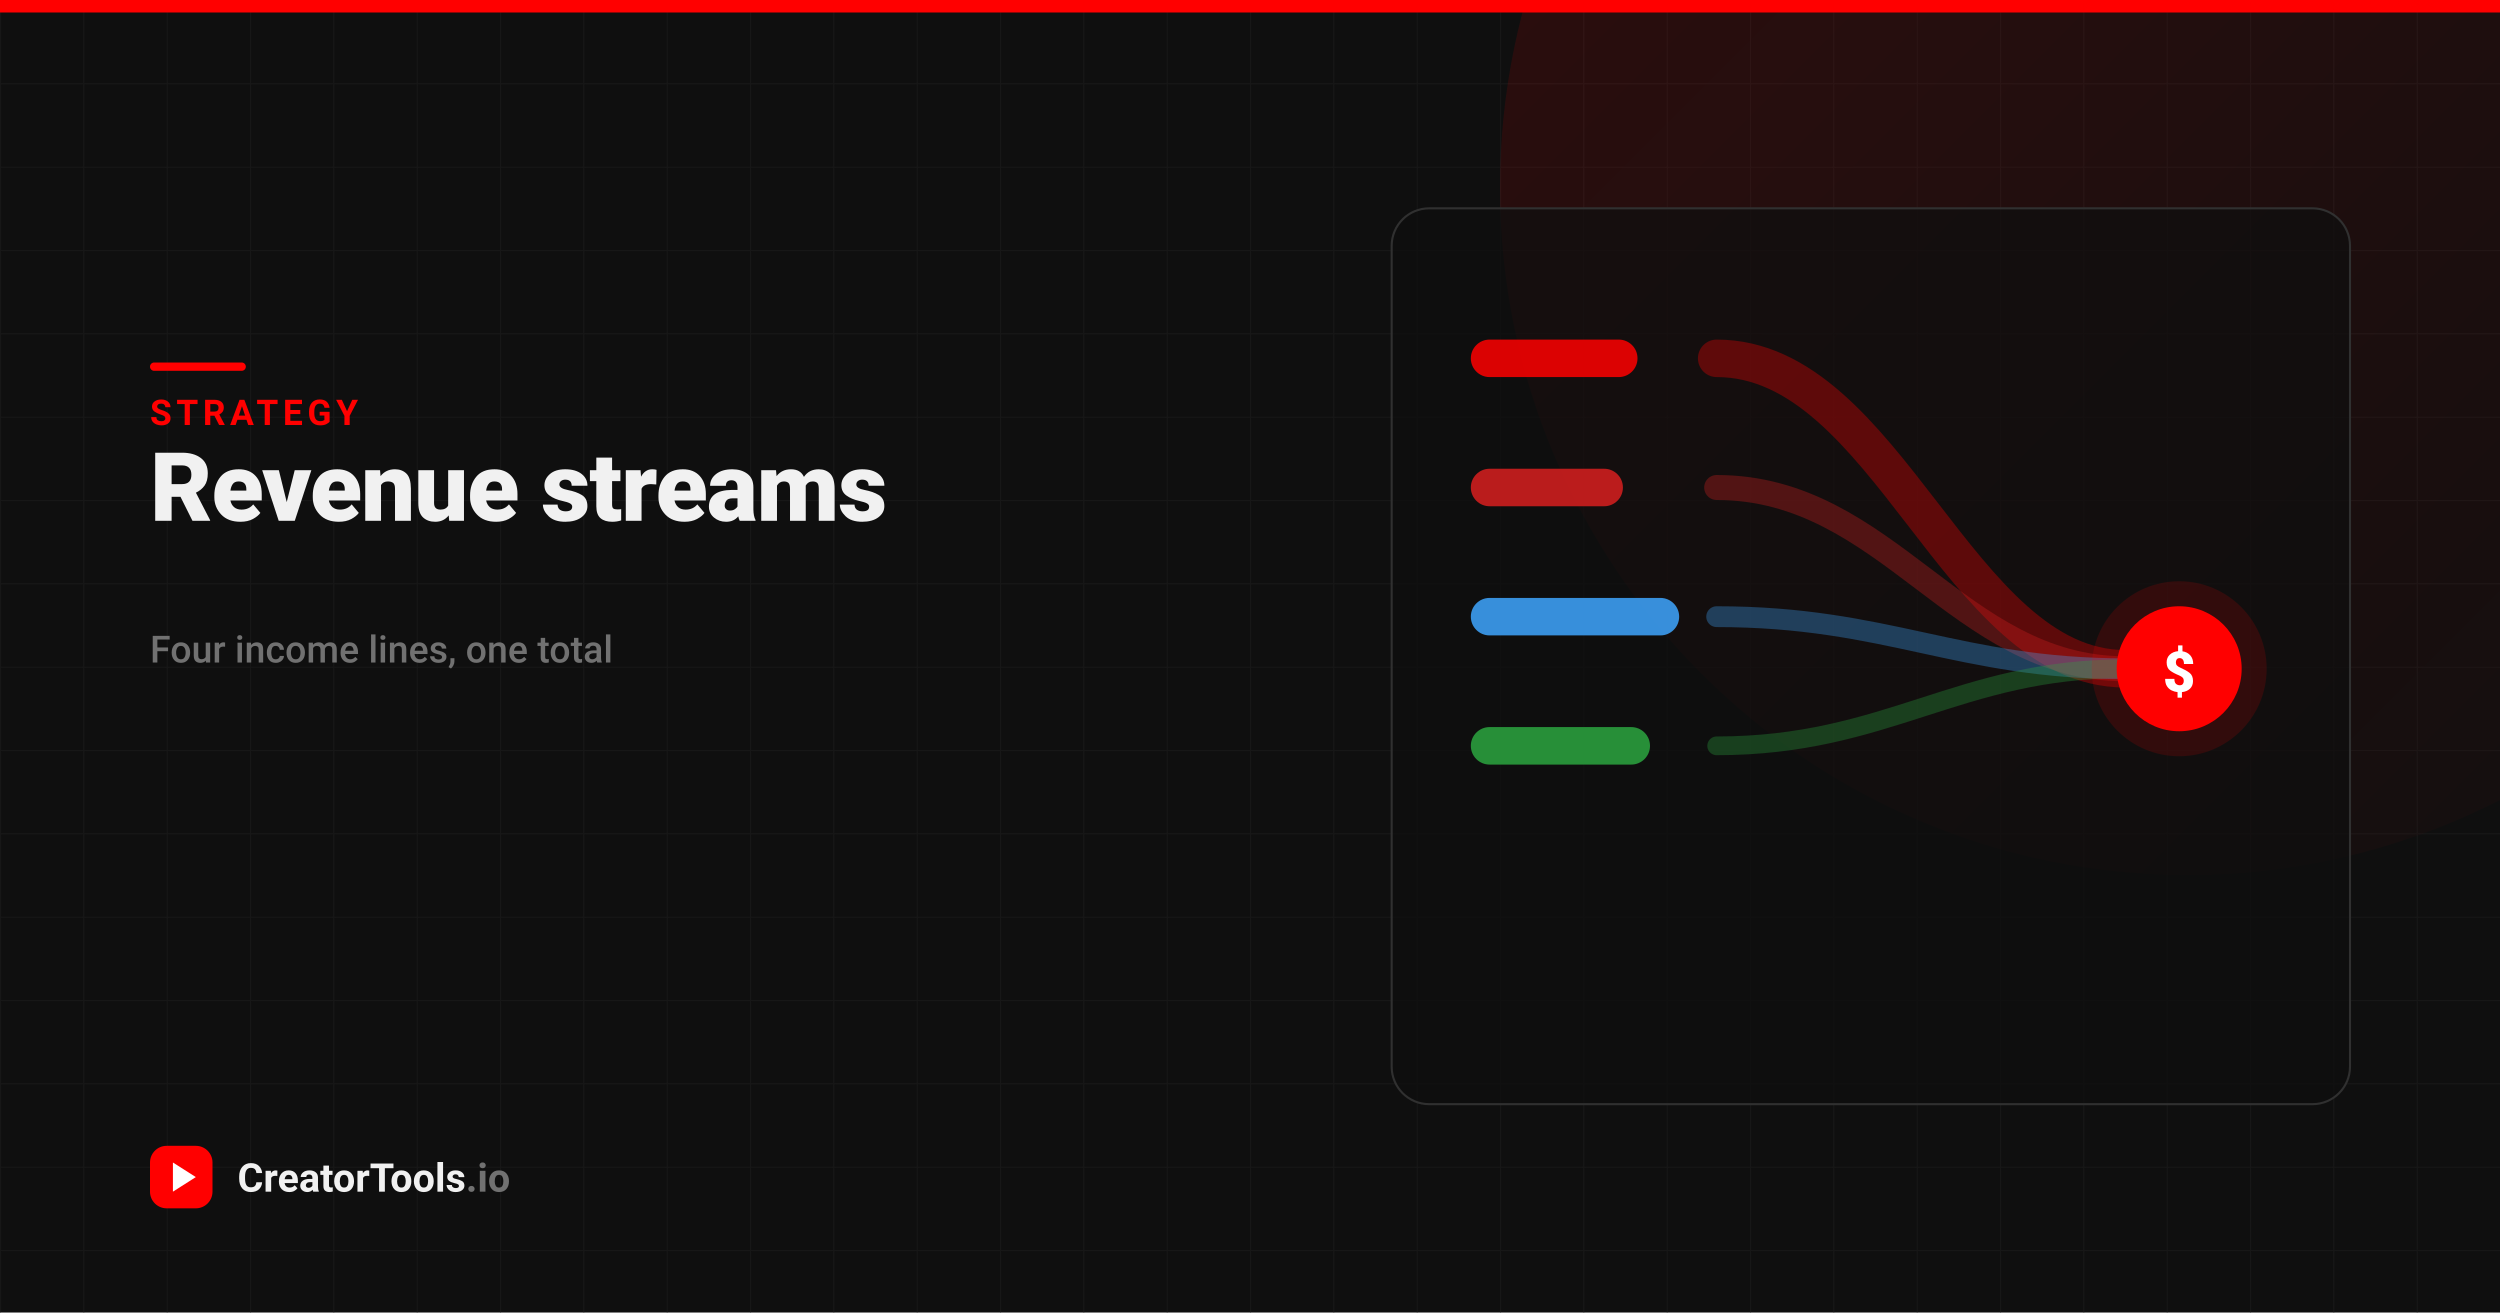
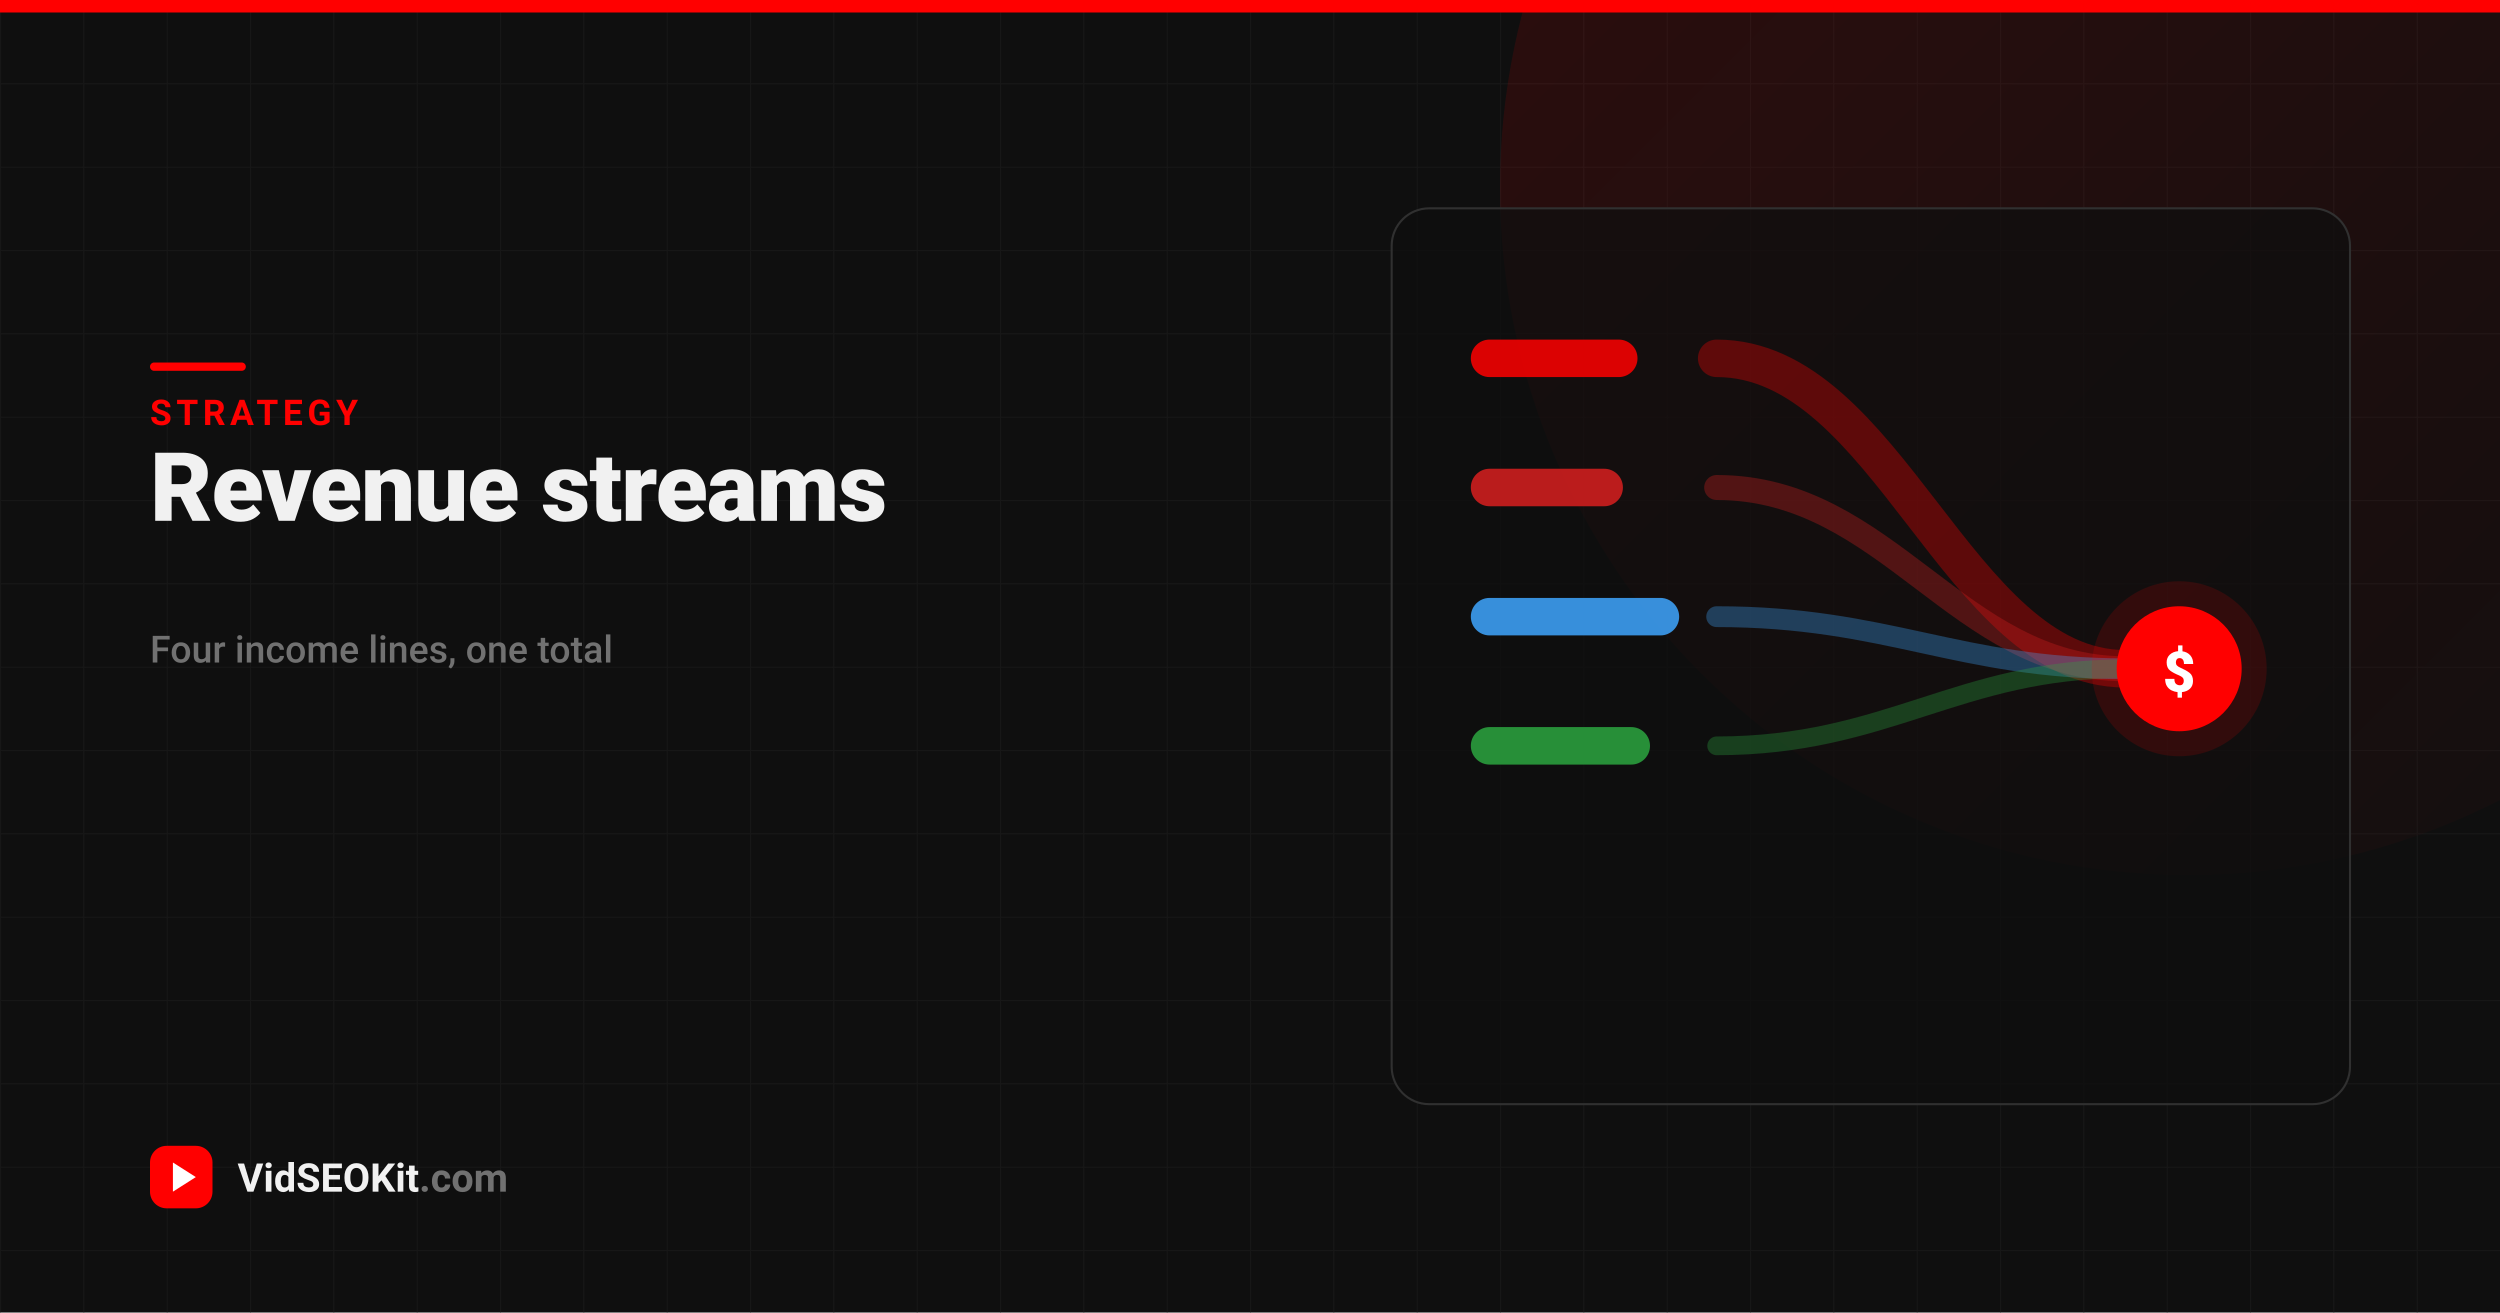
<svg xmlns="http://www.w3.org/2000/svg" width="1200" height="630" viewBox="0 0 1200 630" role="img" aria-label="Turning a YouTube Channel Into a Real Online Business">
  <defs>
    <linearGradient id="gArea" x1="0" y1="0" x2="0" y2="1">
      <stop offset="0" stop-color="#ff0000" stop-opacity=".30" />
      <stop offset="1" stop-color="#ff0000" stop-opacity="0" />
    </linearGradient>
    <linearGradient id="gGlow" x1="0" y1="0" x2="1" y2="1">
      <stop offset="0" stop-color="#ff0000" stop-opacity=".14" />
      <stop offset="1" stop-color="#ff0000" stop-opacity="0" />
    </linearGradient>
    <pattern id="gGrid" width="40" height="40" patternUnits="userSpaceOnUse">
      <path d="M40 0H0V40" fill="none" stroke="#1e1e1e" stroke-width="1" />
    </pattern>
  </defs>
  <rect width="1200" height="630" fill="#0f0f0f" />
  <rect width="1200" height="630" fill="url(#gGrid)" opacity=".55" />
  <circle cx="1050" cy="90" r="330" fill="url(#gGlow)" />
  <rect width="1200" height="6" fill="#ff0000" />
  <rect x="668" y="100" width="460" height="430" rx="18" fill="#0f0f0f" fill-opacity=".72" stroke="#303030" stroke-width="1" />
  <rect x="706" y="163" width="80" height="18" rx="9" fill="#ff0000" opacity=".85" />
  <path d="M824 172 C906 172, 940 321.0, 1020 321.0" fill="none" stroke="#ff0000" stroke-width="18" stroke-linecap="round" opacity=".32" />
  <rect x="706" y="225" width="73" height="18" rx="9" fill="#d81f1f" opacity=".85" />
  <path d="M824 234 C906 234, 940 321.0, 1020 321.0" fill="none" stroke="#d81f1f" stroke-width="12" stroke-linecap="round" opacity=".32" />
  <rect x="706" y="287" width="100" height="18" rx="9" fill="#3ea6ff" opacity=".85" />
  <path d="M824 296 C906 296, 940 321.0, 1020 321.0" fill="none" stroke="#3ea6ff" stroke-width="10" stroke-linecap="round" opacity=".32" />
  <rect x="706" y="349" width="86" height="18" rx="9" fill="#2ba640" opacity=".85" />
  <path d="M824 358 C906 358, 940 321.0, 1020 321.0" fill="none" stroke="#2ba640" stroke-width="9" stroke-linecap="round" opacity=".32" />
  <circle cx="1046" cy="321" r="42" fill="#ff0000" opacity=".14" />
  <circle cx="1046" cy="321" r="30" fill="#ff0000" />
  <text x="1046" y="332" text-anchor="middle" font-family="system-ui,-apple-system,'Segoe UI',Roboto,'Helvetica Neue',Arial,sans-serif" font-size="27" font-weight="800" fill="#fff">$</text>
  <rect x="72" y="174" width="46" height="4" rx="2" fill="#ff0000" />
  <text x="72" y="204" font-family="system-ui,-apple-system,'Segoe UI',Roboto,'Helvetica Neue',Arial,sans-serif" font-size="17" font-weight="700" fill="#ff0000" letter-spacing="2.2">STRATEGY</text>
  <text x="72" y="250" font-family="system-ui,-apple-system,'Segoe UI',Roboto,'Helvetica Neue',Arial,sans-serif" font-size="46" font-weight="800" fill="#f1f1f1" letter-spacing="-.5">Revenue streams</text>
  <text x="72" y="318" font-family="system-ui,-apple-system,'Segoe UI',Roboto,'Helvetica Neue',Arial,sans-serif" font-size="18" font-weight="500" fill="#717171">Four income lines, one total</text>
  <g transform="translate(72 566)">
    <rect x="0" y="-16" width="30" height="30" rx="8" fill="#ff0000" />
    <polygon points="11,-8 11,6 22,-1" fill="#fff" />
-     <text x="42" y="6" font-family="system-ui,-apple-system,'Segoe UI',Roboto,'Helvetica Neue',Arial,sans-serif" font-size="19" font-weight="700" fill="#f1f1f1">CreatorTools<tspan fill="#717171">.io</tspan>
+     <text x="42" y="6" font-family="system-ui,-apple-system,'Segoe UI',Roboto,'Helvetica Neue',Arial,sans-serif" font-size="19" font-weight="700" fill="#f1f1f1">VidSEOKit<tspan fill="#717171">.com</tspan>
    </text>
  </g>
</svg>
